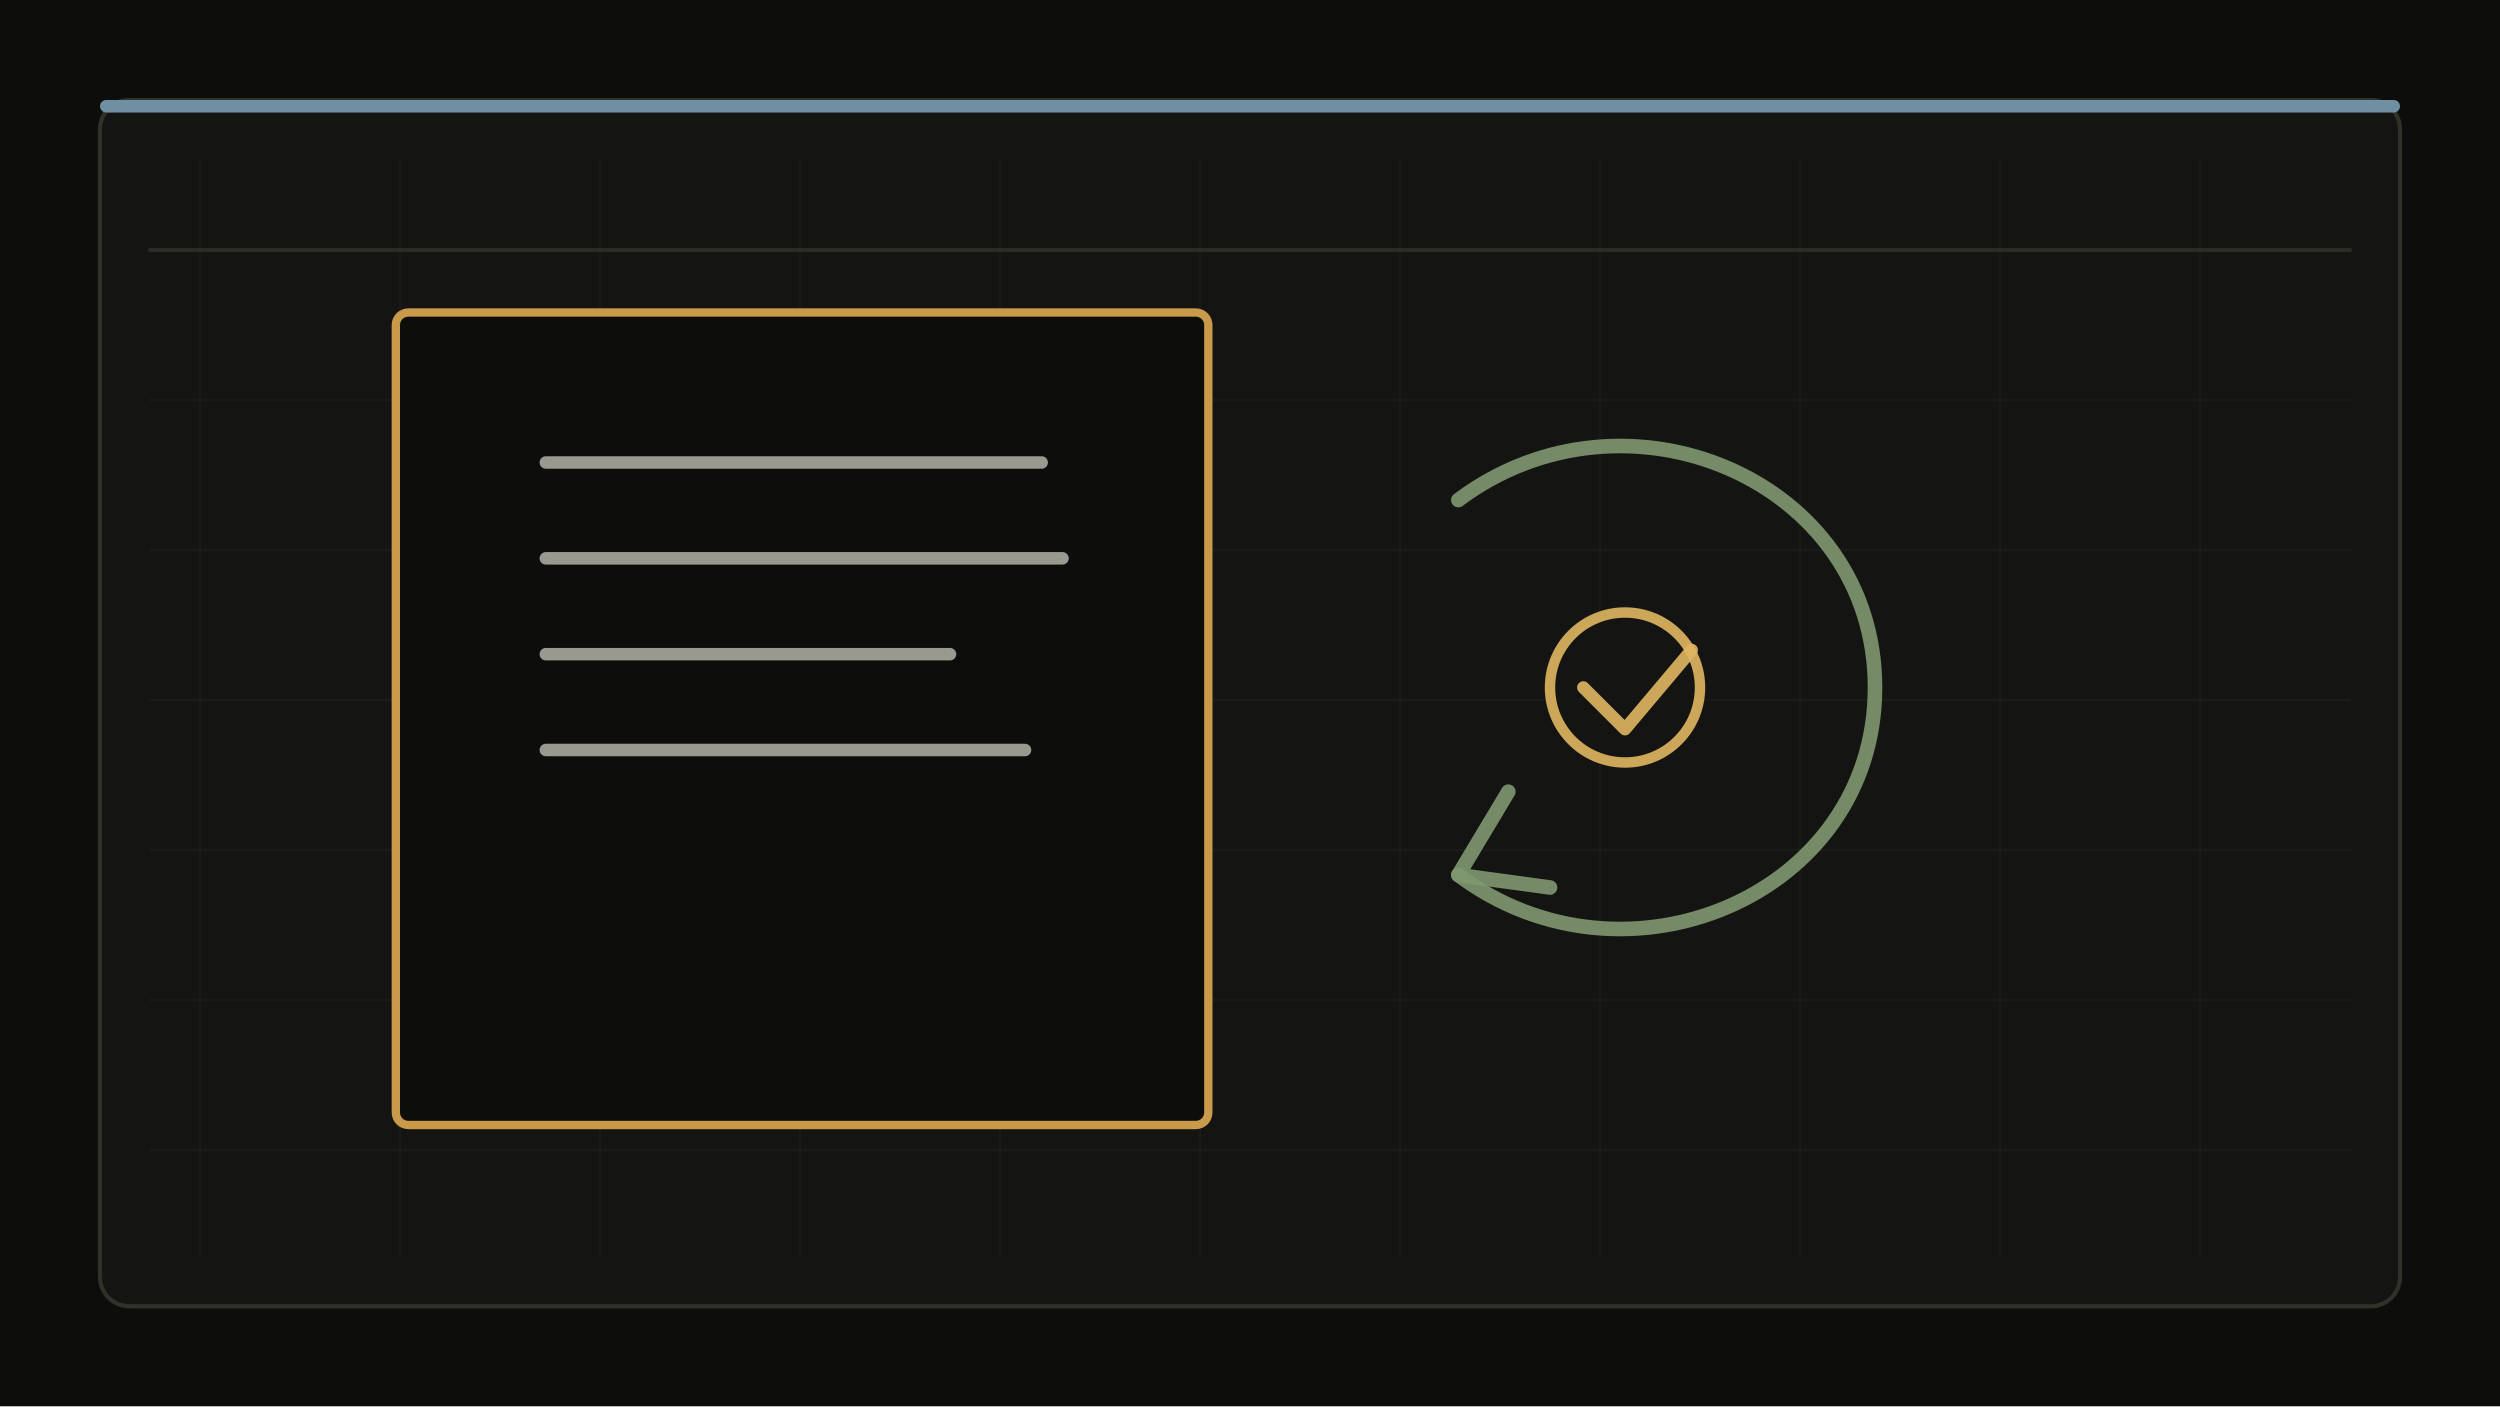
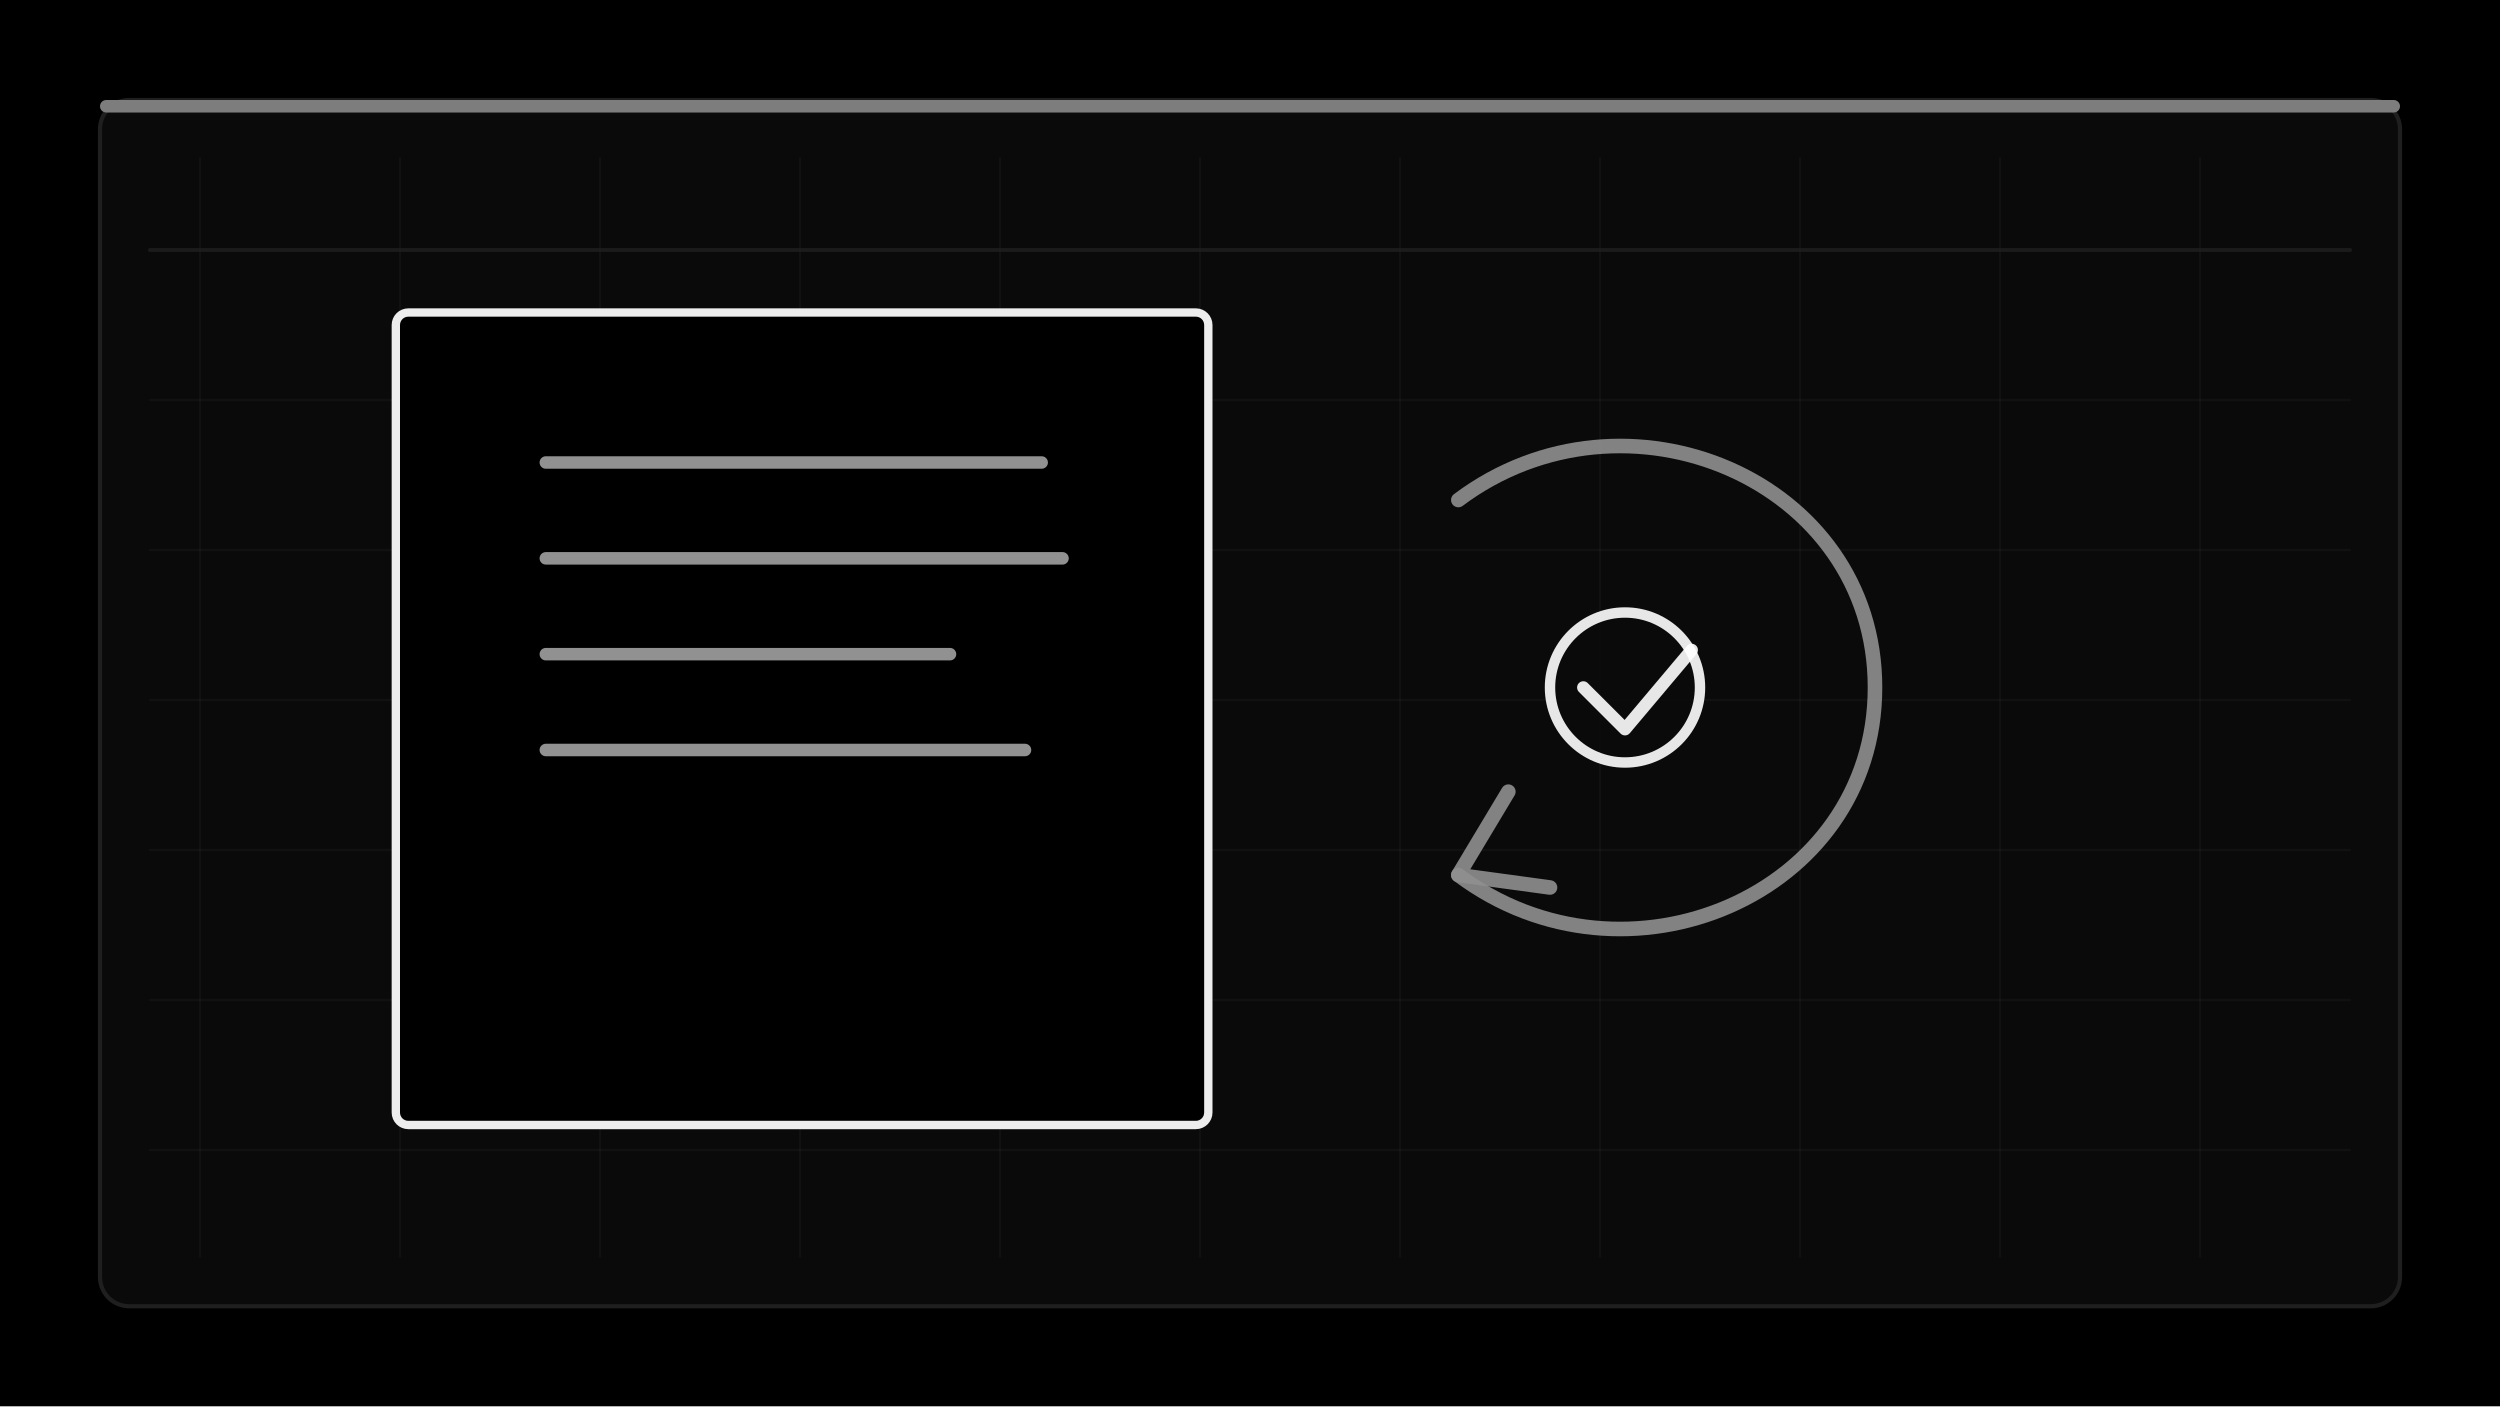
<svg xmlns="http://www.w3.org/2000/svg" viewBox="0 0 1200 675" role="img" aria-hidden="true">
-   <rect x="0" y="0" width="1200" height="675" rx="0" fill="#0d0e0c" opacity="1" />
-   <rect x="48" y="48" width="1104" height="579" rx="14" fill="#141512" stroke="#303129" stroke-width="2" opacity="1" />
-   <rect x="48" y="48" width="1104" height="6" rx="3" fill="#6f8fa3" opacity="1" />
-   <line x1="96" y1="76" x2="96" y2="603" stroke="#eee9dc" stroke-width="1" opacity="0.035" stroke-linecap="round" />
-   <line x1="192" y1="76" x2="192" y2="603" stroke="#eee9dc" stroke-width="1" opacity="0.035" stroke-linecap="round" />
-   <line x1="288" y1="76" x2="288" y2="603" stroke="#eee9dc" stroke-width="1" opacity="0.035" stroke-linecap="round" />
-   <line x1="384" y1="76" x2="384" y2="603" stroke="#eee9dc" stroke-width="1" opacity="0.035" stroke-linecap="round" />
-   <line x1="480" y1="76" x2="480" y2="603" stroke="#eee9dc" stroke-width="1" opacity="0.035" stroke-linecap="round" />
-   <line x1="576" y1="76" x2="576" y2="603" stroke="#eee9dc" stroke-width="1" opacity="0.035" stroke-linecap="round" />
-   <line x1="672" y1="76" x2="672" y2="603" stroke="#eee9dc" stroke-width="1" opacity="0.035" stroke-linecap="round" />
-   <line x1="768" y1="76" x2="768" y2="603" stroke="#eee9dc" stroke-width="1" opacity="0.035" stroke-linecap="round" />
-   <line x1="864" y1="76" x2="864" y2="603" stroke="#eee9dc" stroke-width="1" opacity="0.035" stroke-linecap="round" />
-   <line x1="960" y1="76" x2="960" y2="603" stroke="#eee9dc" stroke-width="1" opacity="0.035" stroke-linecap="round" />
-   <line x1="1056" y1="76" x2="1056" y2="603" stroke="#eee9dc" stroke-width="1" opacity="0.035" stroke-linecap="round" />
-   <line x1="72" y1="120" x2="1128" y2="120" stroke="#eee9dc" stroke-width="1" opacity="0.035" stroke-linecap="round" />
-   <line x1="72" y1="192" x2="1128" y2="192" stroke="#eee9dc" stroke-width="1" opacity="0.035" stroke-linecap="round" />
-   <line x1="72" y1="264" x2="1128" y2="264" stroke="#eee9dc" stroke-width="1" opacity="0.035" stroke-linecap="round" />
-   <line x1="72" y1="336" x2="1128" y2="336" stroke="#eee9dc" stroke-width="1" opacity="0.035" stroke-linecap="round" />
-   <line x1="72" y1="408" x2="1128" y2="408" stroke="#eee9dc" stroke-width="1" opacity="0.035" stroke-linecap="round" />
-   <line x1="72" y1="480" x2="1128" y2="480" stroke="#eee9dc" stroke-width="1" opacity="0.035" stroke-linecap="round" />
-   <line x1="72" y1="552" x2="1128" y2="552" stroke="#eee9dc" stroke-width="1" opacity="0.035" stroke-linecap="round" />
-   <line x1="72" y1="120" x2="1128" y2="120" stroke="#303129" stroke-width="2" opacity="0.75" stroke-linecap="round" />
+   <rect x="0" y="0" width="1200" height="675" rx="0" fill="#000000" opacity="1" />
+   <rect x="48" y="48" width="1104" height="579" rx="14" fill="#0a0a0a" stroke="#1f1f1f" stroke-width="2" opacity="1" />
+   <rect x="48" y="48" width="1104" height="6" rx="3" fill="#7d7d7d" opacity="1" />
+   <line x1="96" y1="76" x2="96" y2="603" stroke="#ededed" stroke-width="1" opacity="0.035" stroke-linecap="round" />
+   <line x1="192" y1="76" x2="192" y2="603" stroke="#ededed" stroke-width="1" opacity="0.035" stroke-linecap="round" />
+   <line x1="288" y1="76" x2="288" y2="603" stroke="#ededed" stroke-width="1" opacity="0.035" stroke-linecap="round" />
+   <line x1="384" y1="76" x2="384" y2="603" stroke="#ededed" stroke-width="1" opacity="0.035" stroke-linecap="round" />
+   <line x1="480" y1="76" x2="480" y2="603" stroke="#ededed" stroke-width="1" opacity="0.035" stroke-linecap="round" />
+   <line x1="576" y1="76" x2="576" y2="603" stroke="#ededed" stroke-width="1" opacity="0.035" stroke-linecap="round" />
+   <line x1="672" y1="76" x2="672" y2="603" stroke="#ededed" stroke-width="1" opacity="0.035" stroke-linecap="round" />
+   <line x1="768" y1="76" x2="768" y2="603" stroke="#ededed" stroke-width="1" opacity="0.035" stroke-linecap="round" />
+   <line x1="864" y1="76" x2="864" y2="603" stroke="#ededed" stroke-width="1" opacity="0.035" stroke-linecap="round" />
+   <line x1="960" y1="76" x2="960" y2="603" stroke="#ededed" stroke-width="1" opacity="0.035" stroke-linecap="round" />
+   <line x1="1056" y1="76" x2="1056" y2="603" stroke="#ededed" stroke-width="1" opacity="0.035" stroke-linecap="round" />
+   <line x1="72" y1="120" x2="1128" y2="120" stroke="#ededed" stroke-width="1" opacity="0.035" stroke-linecap="round" />
+   <line x1="72" y1="192" x2="1128" y2="192" stroke="#ededed" stroke-width="1" opacity="0.035" stroke-linecap="round" />
+   <line x1="72" y1="264" x2="1128" y2="264" stroke="#ededed" stroke-width="1" opacity="0.035" stroke-linecap="round" />
+   <line x1="72" y1="336" x2="1128" y2="336" stroke="#ededed" stroke-width="1" opacity="0.035" stroke-linecap="round" />
+   <line x1="72" y1="408" x2="1128" y2="408" stroke="#ededed" stroke-width="1" opacity="0.035" stroke-linecap="round" />
+   <line x1="72" y1="480" x2="1128" y2="480" stroke="#ededed" stroke-width="1" opacity="0.035" stroke-linecap="round" />
+   <line x1="72" y1="552" x2="1128" y2="552" stroke="#ededed" stroke-width="1" opacity="0.035" stroke-linecap="round" />
+   <line x1="72" y1="120" x2="1128" y2="120" stroke="#1f1f1f" stroke-width="2" opacity="0.75" stroke-linecap="round" />
  <g opacity="1">
-     <rect x="190" y="150" width="390" height="390" rx="6" fill="#0d0e0c" stroke="#c89a49" stroke-width="4" opacity="1" />
-     <path d="M262 222H500M262 268H510M262 314H456M262 360H492" fill="none" stroke="#aaa99e" stroke-width="6" opacity="0.9" stroke-linecap="round" stroke-linejoin="round" />
-     <path d="M700 240C780 180 900 230 900 330C900 430 780 480 700 420" fill="none" stroke="#7f9870" stroke-width="7" opacity="0.9" stroke-linecap="round" stroke-linejoin="round" />
-     <path d="M700 420L724 380M700 420L744 426" fill="none" stroke="#7f9870" stroke-width="7" opacity="0.9" stroke-linecap="round" stroke-linejoin="round" />
-     <circle cx="780" cy="330" r="36" fill="#141512" stroke="#e0b661" stroke-width="5" opacity="0.9" />
-     <path d="M760 330L780 350L812 312" fill="none" stroke="#e0b661" stroke-width="6" opacity="0.9" stroke-linecap="round" stroke-linejoin="round" />
+     <rect x="190" y="150" width="390" height="390" rx="6" fill="#000000" stroke="#ededed" stroke-width="4" opacity="1" />
+     <path d="M262 222H500M262 268H510M262 314H456M262 360H492" fill="none" stroke="#a1a1a1" stroke-width="6" opacity="0.9" stroke-linecap="round" stroke-linejoin="round" />
+     <path d="M700 240C780 180 900 230 900 330C900 430 780 480 700 420" fill="none" stroke="#8f8f8f" stroke-width="7" opacity="0.9" stroke-linecap="round" stroke-linejoin="round" />
+     <path d="M700 420L724 380M700 420L744 426" fill="none" stroke="#8f8f8f" stroke-width="7" opacity="0.9" stroke-linecap="round" stroke-linejoin="round" />
+     <circle cx="780" cy="330" r="36" fill="#0a0a0a" stroke="#ffffff" stroke-width="5" opacity="0.9" />
+     <path d="M760 330L780 350L812 312" fill="none" stroke="#ffffff" stroke-width="6" opacity="0.9" stroke-linecap="round" stroke-linejoin="round" />
  </g>
</svg>
